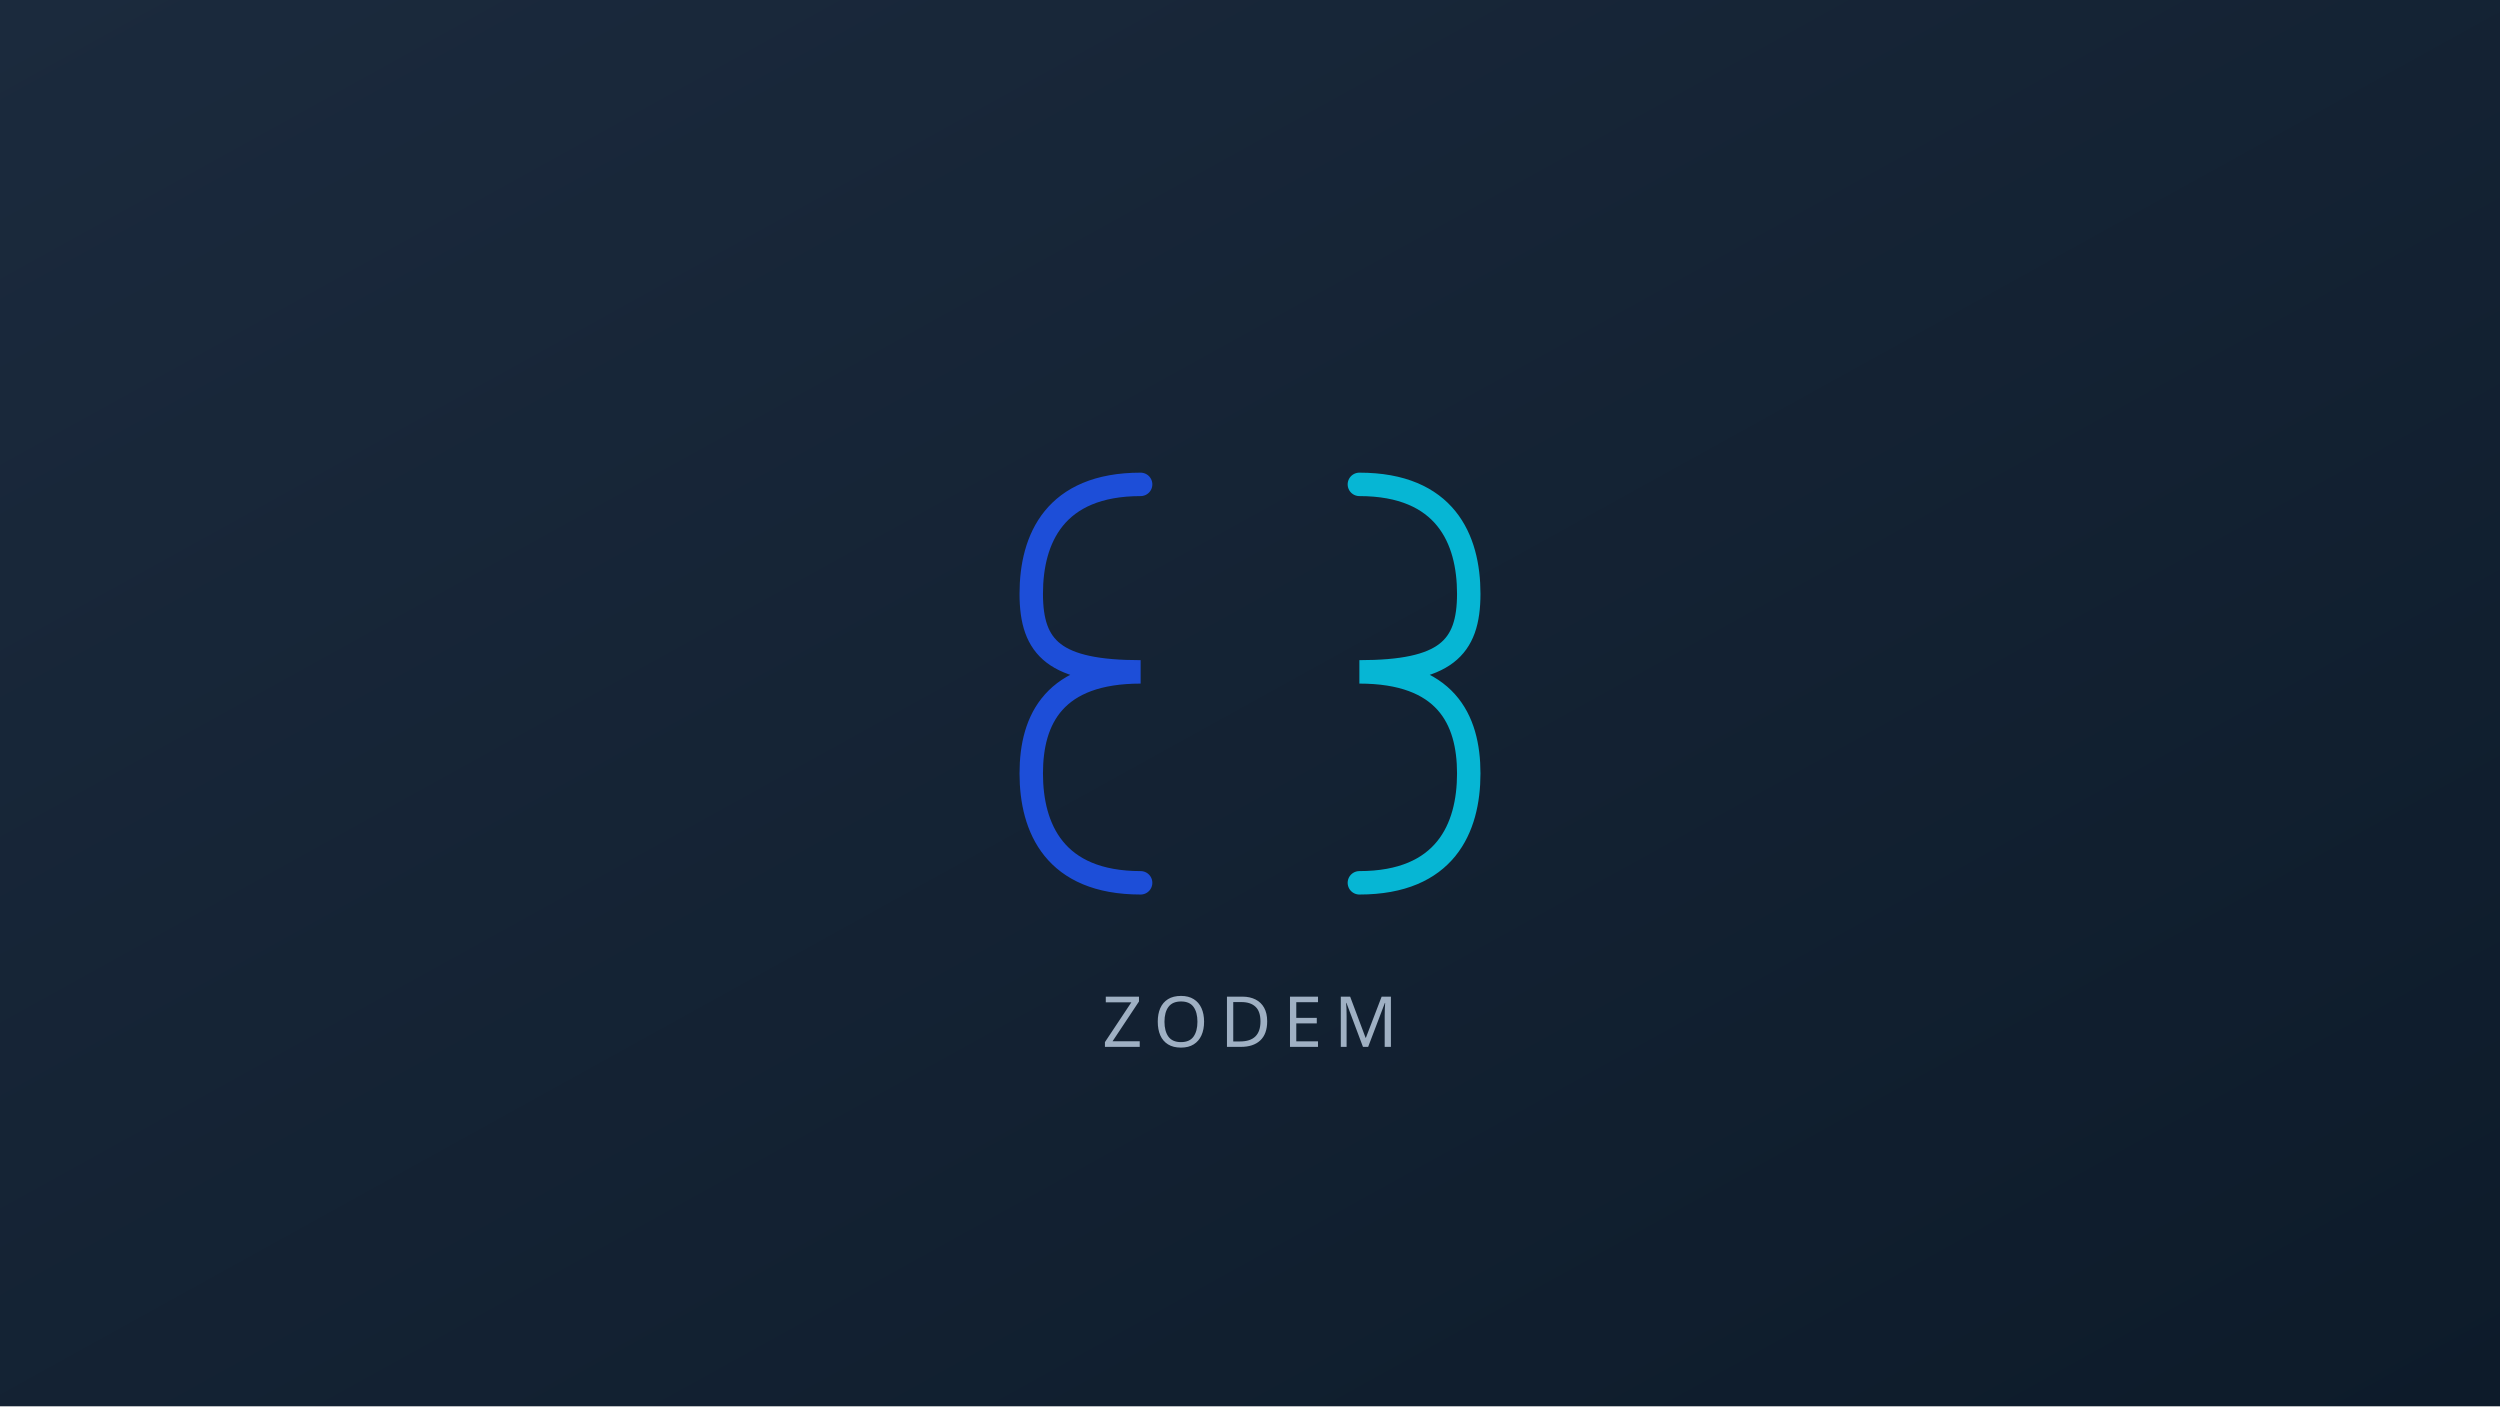
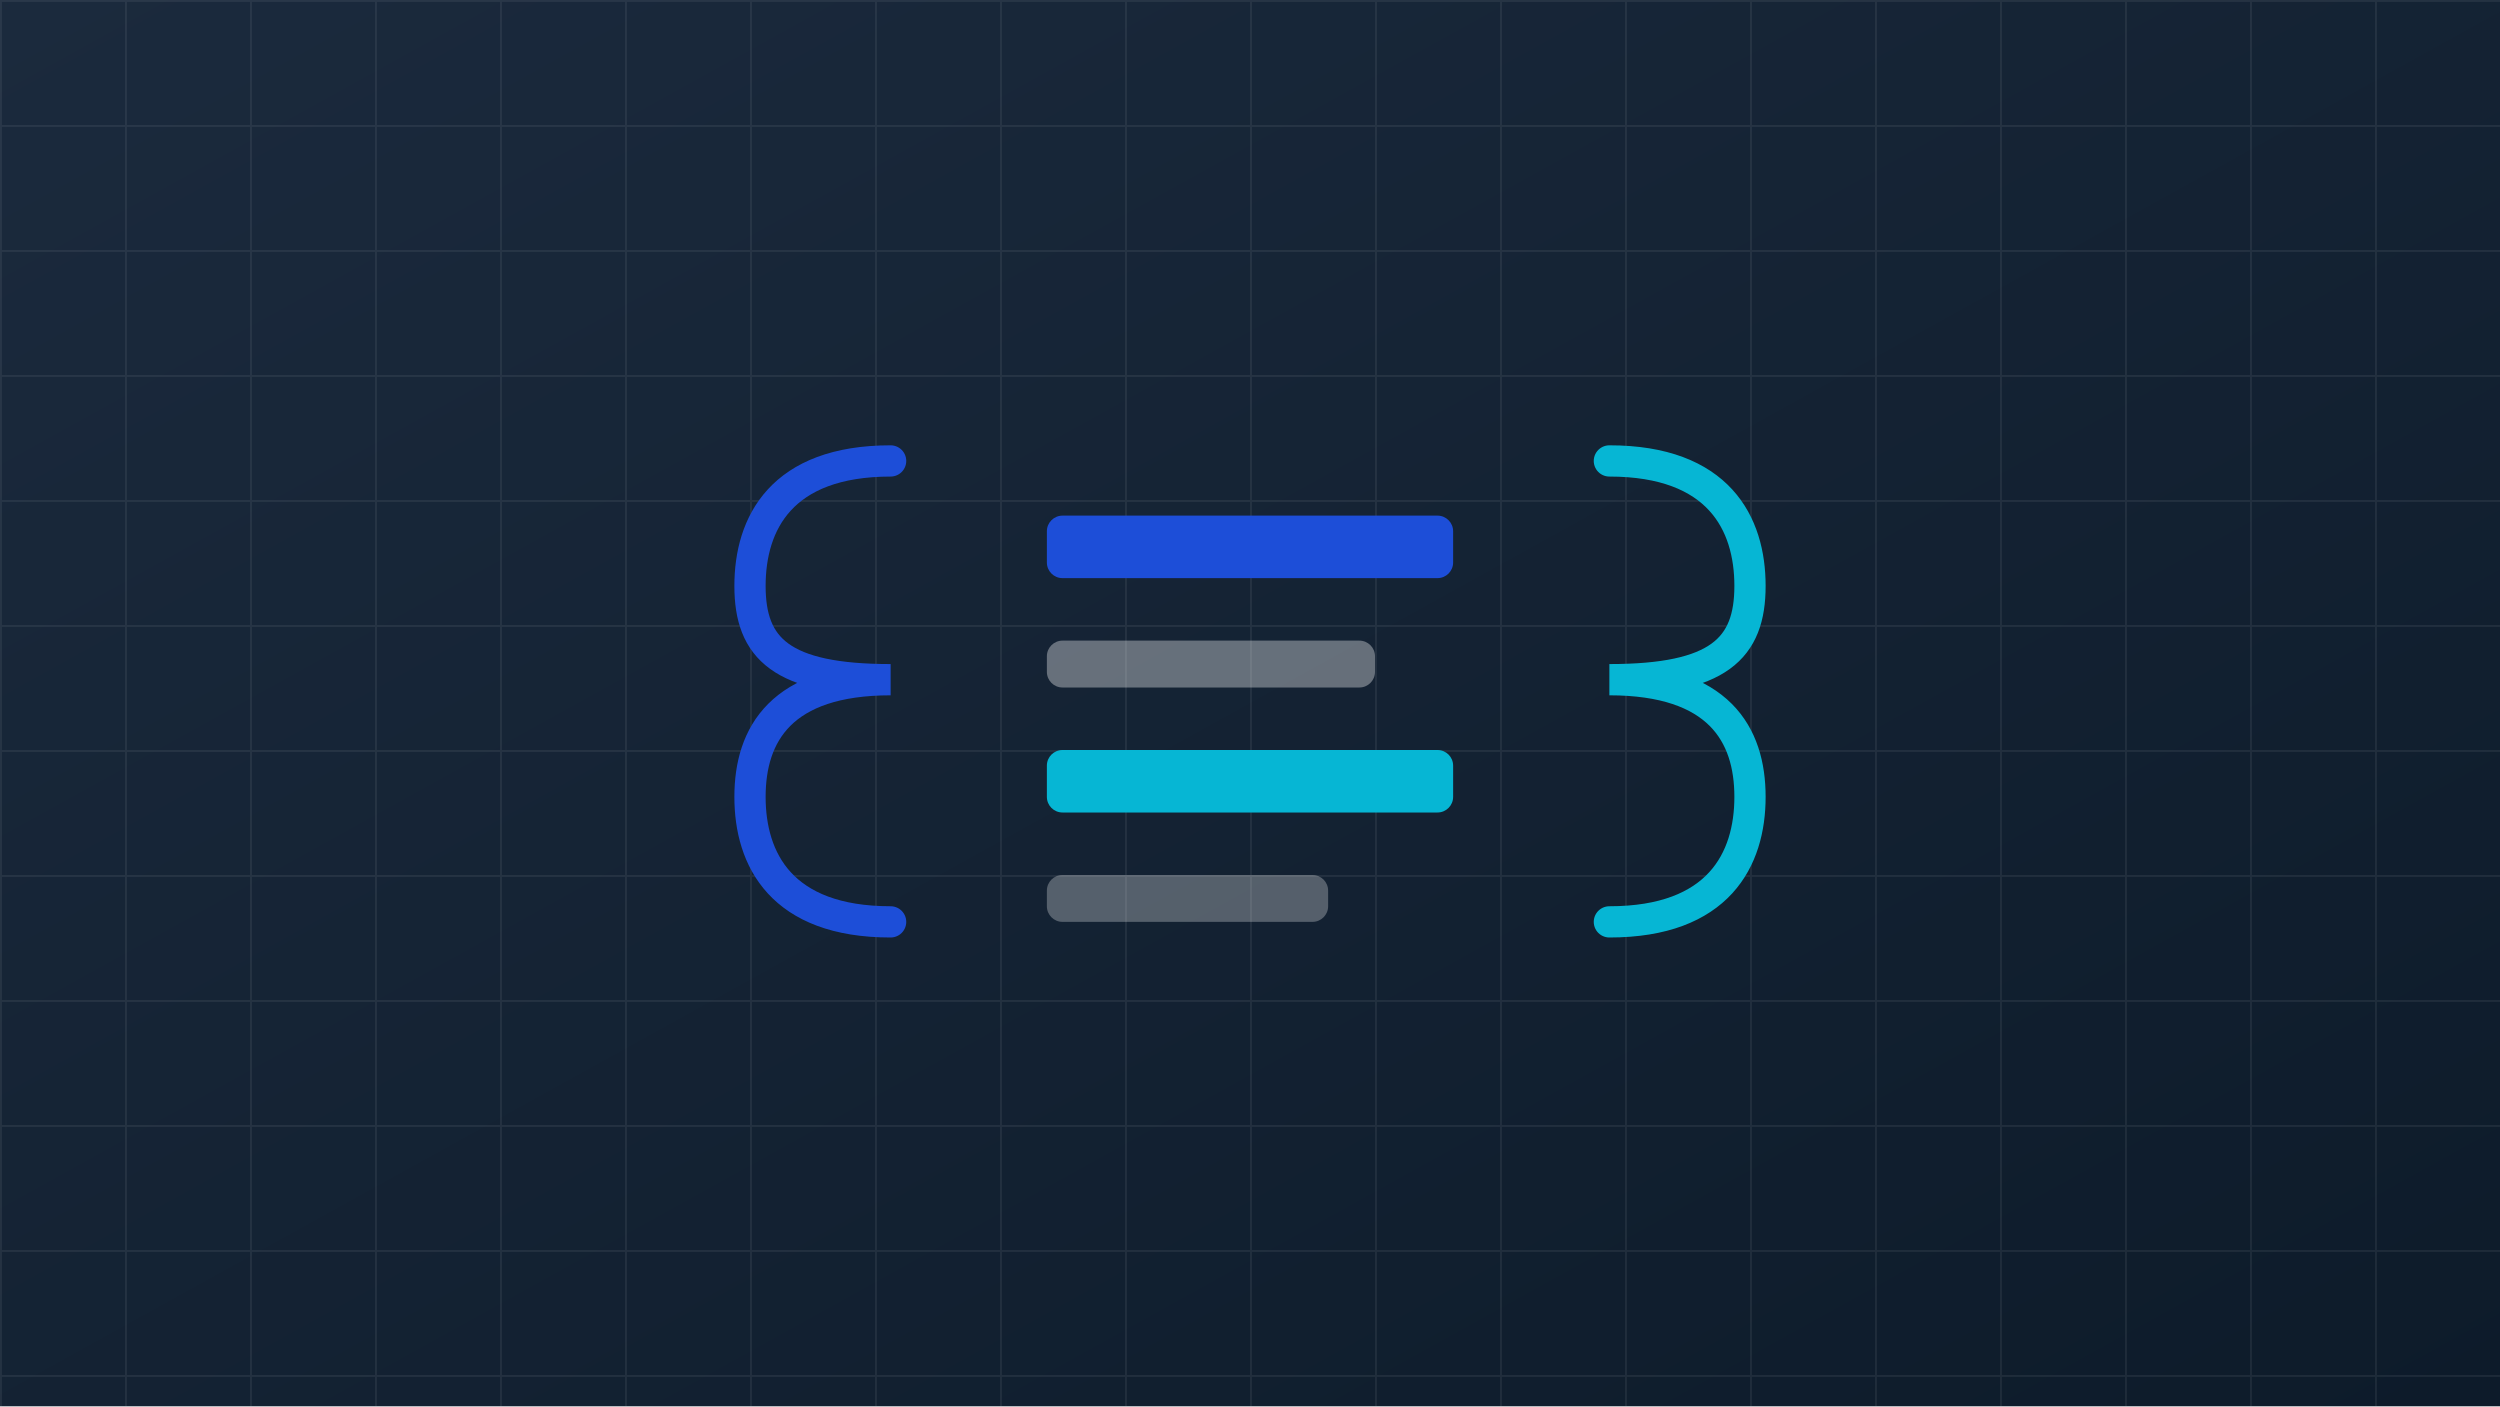
- <svg xmlns="http://www.w3.org/2000/svg" viewBox="0 0 640 360" role="img" aria-label="zodem placeholder">
+ <svg xmlns="http://www.w3.org/2000/svg" viewBox="0 0 640 360" role="img" aria-label="zodem">
  <defs>
-     <linearGradient id="zodem" x1="0" y1="0" x2="1" y2="1">
+     <linearGradient id="zodem-bg" x1="0" y1="0" x2="1" y2="1">
      <stop offset="0" stop-color="#1b2a3d" />
      <stop offset="1" stop-color="#0d1b2a" />
    </linearGradient>
+     <pattern id="zodem-grid" width="32" height="32" patternUnits="userSpaceOnUse">
+       <path d="M32 0H0V32" fill="none" stroke="#ffffff" stroke-opacity=".07" stroke-width="1" />
+     </pattern>
  </defs>
-   <rect width="640" height="360" fill="url(#zodem)" />
-   <path d="M292 124c-22 0-28 14-28 28s6 20 28 20c-22 0-28 12-28 26s6 28 28 28" fill="none" stroke="#1d4ed8" stroke-width="6" stroke-linecap="round" />
-   <path d="M348 124c22 0 28 14 28 28s-6 20-28 20c22 0 28 12 28 26s-6 28-28 28" fill="none" stroke="#06b6d4" stroke-width="6" stroke-linecap="round" />
-   <text x="320" y="268" text-anchor="middle" fill="#9fb0c3" font-family="system-ui,sans-serif" font-size="18" letter-spacing="3">ZODEM</text>
+   <rect width="640" height="360" fill="url(#zodem-bg)" />
+   <rect width="640" height="360" fill="url(#zodem-grid)" />
+   <path d="M228 118c-28 0-36 16-36 32s8 24 36 24c-28 0-36 14-36 30s8 32 36 32" fill="none" stroke="#1d4ed8" stroke-width="8" stroke-linecap="round" />
+   <path d="M412 118c28 0 36 16 36 32s-8 24-36 24c28 0 36 14 36 30s-8 32-36 32" fill="none" stroke="#06b6d4" stroke-width="8" stroke-linecap="round" />
+   <rect x="268" y="132" width="104" height="16" rx="4" fill="#1d4ed8" />
+   <rect x="268" y="164" width="84" height="12" rx="4" fill="#ffffff" fill-opacity=".35" />
+   <rect x="268" y="192" width="104" height="16" rx="4" fill="#06b6d4" />
+   <rect x="268" y="224" width="72" height="12" rx="4" fill="#ffffff" fill-opacity=".28" />
</svg>
